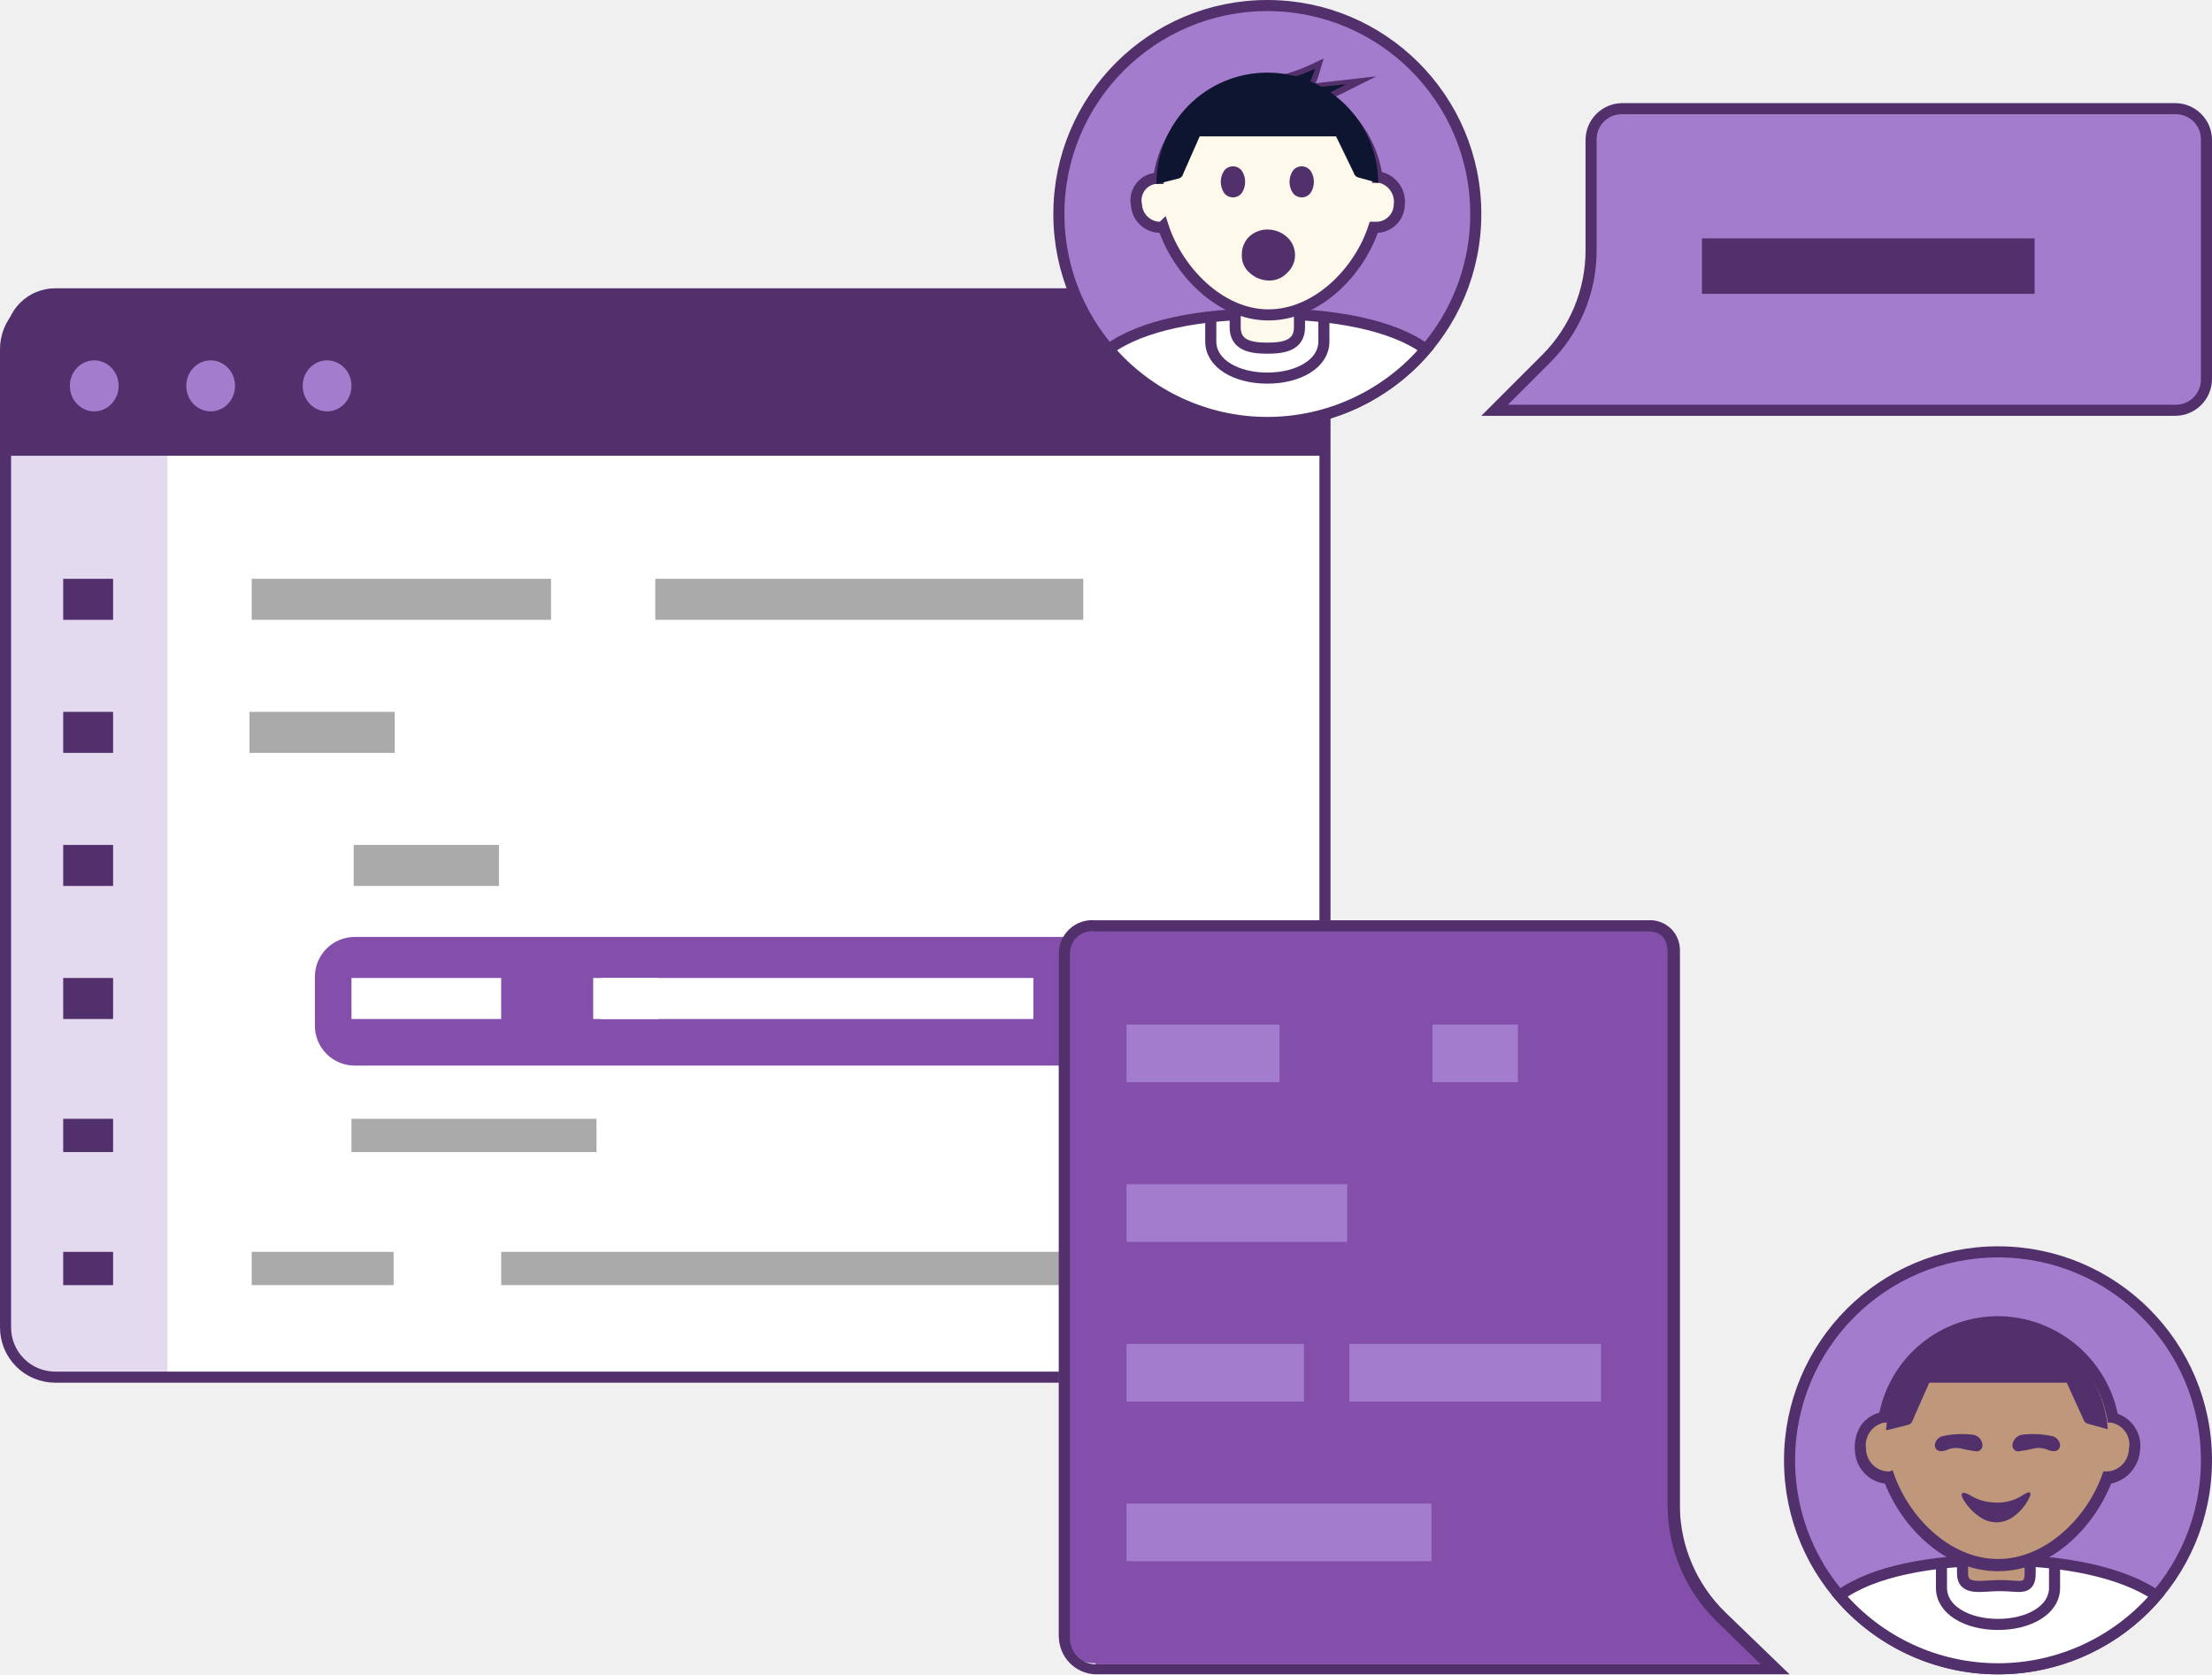
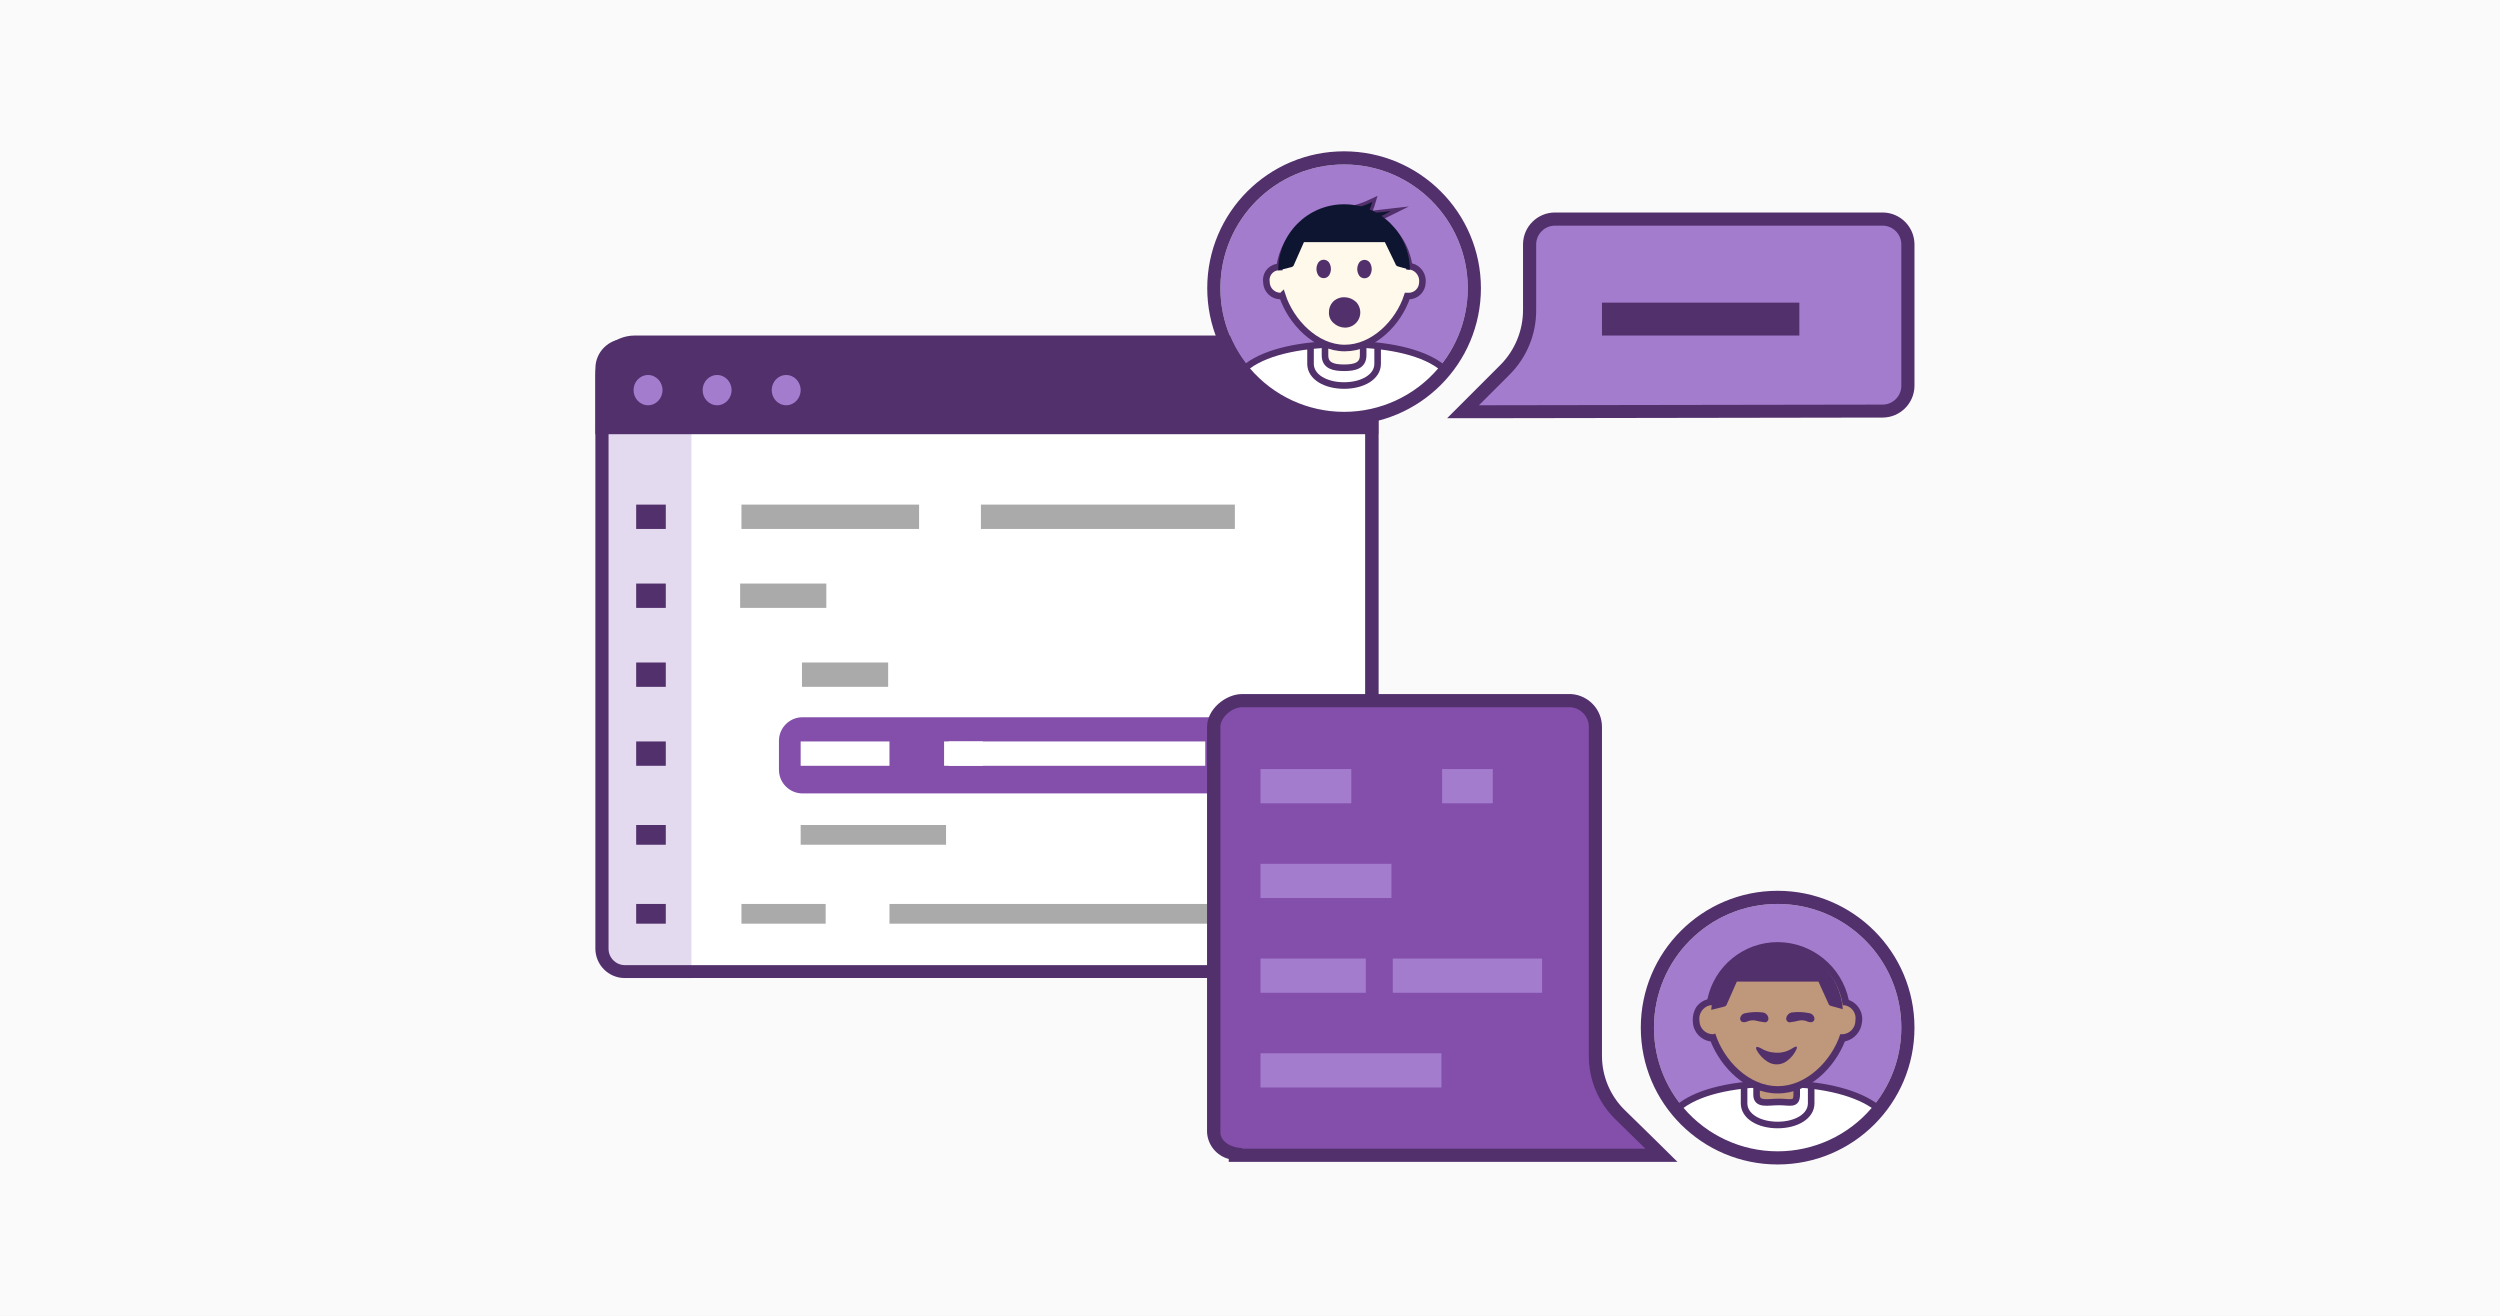
- <svg xmlns="http://www.w3.org/2000/svg" xmlns:xlink="http://www.w3.org/1999/xlink" id="Layer_1" data-name="Layer 1" viewBox="0 0 199.5 151">
+ <svg xmlns="http://www.w3.org/2000/svg" xmlns:xlink="http://www.w3.org/1999/xlink" id="Layer_1" data-name="Layer 1" viewBox="0 0 380 200">
  <defs>
-     <style>.cls-1,.cls-5{fill:none;}.cls-11,.cls-2{fill:#fff;}.cls-3{clip-path:url(#clip-path);}.cls-4{fill:#e4daef;}.cls-11,.cls-12,.cls-14,.cls-5{stroke:#52306c;stroke-miterlimit:10;}.cls-6{fill:#52306c;}.cls-7{fill:url(#linear-gradient);}.cls-8{fill:#a47cce;}.cls-9{fill:#aaa;}.cls-10{fill:url(#linear-gradient-2);}.cls-12,.cls-13{fill:#bf977b;}.cls-14{fill:#fff9eb;}.cls-15{fill:#0e1530;}</style>
-     <clipPath id="clip-path" transform="translate(0.1 -0.1)">
-       <path class="cls-1" d="M114.8,124.3H4.9a4.48,4.48,0,0,1-4.5-4.5V31.6a4.48,4.48,0,0,1,4.5-4.5H119.4v92.7A4.57,4.57,0,0,1,114.8,124.3Z" />
+     <style>.cls-1,.cls-11{fill:none;}.cls-2{fill:#fafafa;}.cls-3{fill:#fff;}.cls-4{clip-path:url(#clip-path);}.cls-5{fill:#e4daef;}.cls-6{fill:#52306c;}.cls-7{fill:url(#linear-gradient);}.cls-8{fill:#a47cce;}.cls-9{fill:#aaa;}.cls-10{fill:url(#linear-gradient-2);}.cls-11,.cls-12,.cls-14{stroke:#52306c;stroke-miterlimit:10;}.cls-12,.cls-13{fill:#bf977b;}.cls-14{fill:#fff9eb;}.cls-15{fill:#0e1530;}</style>
+     <clipPath id="clip-path" transform="translate(-0.5)">
+       <path class="cls-1" d="M205.4,148.7H95.5a4.48,4.48,0,0,1-4.5-4.46s0,0,0,0V56a4.48,4.48,0,0,1,4.46-4.5H210v92.7A4.57,4.57,0,0,1,205.4,148.7Z" />
    </clipPath>
-     <linearGradient id="linear-gradient" x1="64.6" y1="504.17" x2="64.6" y2="492.61" gradientTransform="translate(0 -408)" gradientUnits="userSpaceOnUse">
+     <linearGradient id="linear-gradient" x1="155.1" y1="-327.67" x2="155.1" y2="-316.11" gradientTransform="matrix(1, 0, 0, -1, 0.1, -207.1)" gradientUnits="userSpaceOnUse">
      <stop offset="0" stop-color="#834fab" />
      <stop offset="1" stop-color="#834fab" />
    </linearGradient>
-     <linearGradient id="linear-gradient-2" x1="95.4" y1="524.65" x2="160.07" y2="524.65" xlink:href="#linear-gradient" />
+     <linearGradient id="linear-gradient-2" x1="184.9" y1="-348.15" x2="253.03" y2="-348.15" xlink:href="#linear-gradient" />
  </defs>
-   <path id="SVGID" class="cls-2" d="M114.8,124.3H4.9a4.48,4.48,0,0,1-4.5-4.5V31.6a4.48,4.48,0,0,1,4.5-4.5H119.4v92.7A4.57,4.57,0,0,1,114.8,124.3Z" transform="translate(0.1 -0.1)" />
-   <g class="cls-3">
-     <path class="cls-4" d="M15,124.3H0v-80A14.62,14.62,0,0,1,14.6,29.7H15v94.6Z" transform="translate(0.1 -0.1)" />
+   <rect class="cls-2" width="380" height="200" />
+   <path id="SVGID" class="cls-3" d="M205.4,148.7H95.5a4.48,4.48,0,0,1-4.5-4.46s0,0,0,0V56a4.48,4.48,0,0,1,4.46-4.5H210v92.7A4.57,4.57,0,0,1,205.4,148.7Z" transform="translate(-0.5)" />
+   <g class="cls-4">
+     <path class="cls-5" d="M105.6,148.7h-15v-80a14.62,14.62,0,0,1,14.6-14.6h0.4v94.6Z" transform="translate(-0.5)" />
  </g>
-   <path id="SVGID-2" data-name="SVGID" class="cls-5" d="M114.8,124.3H4.9a4.48,4.48,0,0,1-4.5-4.5V31.6a4.48,4.48,0,0,1,4.5-4.5H119.4v92.7A4.57,4.57,0,0,1,114.8,124.3Z" transform="translate(0.1 -0.1)" />
-   <path class="cls-6" d="M119.4,41.2H0.4V30.6a4.48,4.48,0,0,1,4.5-4.5H119.4V41.2Z" transform="translate(0.1 -0.1)" />
-   <path class="cls-6" d="M5.6,52.3h4.5V56H5.6V52.3Z" transform="translate(0.1 -0.1)" />
-   <path class="cls-6" d="M5.6,64.3h4.5V68H5.6V64.3Z" transform="translate(0.1 -0.1)" />
-   <path class="cls-6" d="M5.6,76.3h4.5V80H5.6V76.3Z" transform="translate(0.1 -0.1)" />
-   <path class="cls-6" d="M5.6,88.3h4.5V92H5.6V88.3Z" transform="translate(0.1 -0.1)" />
-   <path class="cls-6" d="M5.6,101h4.5v3H5.6v-3Z" transform="translate(0.1 -0.1)" />
-   <path class="cls-6" d="M5.6,113h4.5v3H5.6v-3Z" transform="translate(0.1 -0.1)" />
-   <path class="cls-7" d="M97.3,96.2H31.9a3.59,3.59,0,0,1-3.6-3.6V88.2a3.59,3.59,0,0,1,3.6-3.6H97.3a3.59,3.59,0,0,1,3.6,3.6v4.4A3.59,3.59,0,0,1,97.3,96.2Z" transform="translate(0.1 -0.1)" />
-   <path class="cls-2" d="M54.1,88.3h5.2V92H54.1V88.3Z" transform="translate(0.1 -0.1)" />
-   <path class="cls-2" d="M53.4,88.3h4.5V92H53.4V88.3Z" transform="translate(0.1 -0.1)" />
-   <path class="cls-2" d="M57.9,88.3H93.1V92H57.9V88.3Z" transform="translate(0.1 -0.1)" />
-   <ellipse class="cls-8" cx="8.5" cy="34.8" rx="2.2" ry="2.3" />
-   <ellipse class="cls-8" cx="19" cy="34.8" rx="2.2" ry="2.3" />
-   <ellipse class="cls-8" cx="29.5" cy="34.8" rx="2.2" ry="2.3" />
-   <path class="cls-9" d="M22.6,52.3h27V56h-27V52.3Z" transform="translate(0.1 -0.1)" />
-   <path class="cls-9" d="M59,52.3H97.6V56H59V52.3Z" transform="translate(0.1 -0.1)" />
-   <path class="cls-9" d="M22.4,64.3H35.5V68H22.4V64.3Z" transform="translate(0.1 -0.1)" />
-   <path class="cls-9" d="M31.8,76.3H44.9V80H31.8V76.3Z" transform="translate(0.1 -0.1)" />
-   <path class="cls-2" d="M31.6,88.3H45.1V92H31.6V88.3Z" transform="translate(0.1 -0.1)" />
-   <path class="cls-9" d="M31.6,101H53.7v3H31.6v-3Z" transform="translate(0.1 -0.1)" />
-   <path class="cls-9" d="M22.6,113H35.4v3H22.6v-3Z" transform="translate(0.1 -0.1)" />
-   <path class="cls-9" d="M45.1,113H97.6v3H45.1v-3Z" transform="translate(0.1 -0.1)" />
-   <path class="cls-10" d="M98.7,150.1c-1.5,0-3.3-.9-3.3-2.4V86.1c0-1.5,1.8-3,3.3-3h49.9a3,3,0,0,1,2.8,3v50a13.47,13.47,0,0,0,4,9.6l4.6,4.5H98.7v-0.1Z" transform="translate(0.1 -0.1)" />
-   <path class="cls-6" d="M148.5,84.1c1.3,0,1.8.7,1.8,2v50a14.66,14.66,0,0,0,4.4,10.2l4,3.9h-60a2.35,2.35,0,0,1-2.3-2.4V86.1a2,2,0,0,1,2.3-2h49.7m0.1-1H98.7a3,3,0,0,0-3.3,3v61.6a3.42,3.42,0,0,0,3.3,3.4h62.6l-5.8-5.6a13.58,13.58,0,0,1-4.1-9.5V86a2.68,2.68,0,0,0-2.9-2.9h0Z" transform="translate(0.1 -0.1)" />
-   <path class="cls-8" d="M134.7,37.2l4.7-4.7a13.76,13.76,0,0,0,4-9.8v-10a2.86,2.86,0,0,1,2.8-2.8h49.9a2.86,2.86,0,0,1,2.8,2.8V34.3a2.86,2.86,0,0,1-2.8,2.8l-61.4.1h0Z" transform="translate(0.1 -0.1)" />
-   <path class="cls-6" d="M196.1,10.4a2.26,2.26,0,0,1,2.3,2.3V34.3a2.26,2.26,0,0,1-2.3,2.3H135.9l3.8-3.8a14.23,14.23,0,0,0,4.2-10.1v-10a2.26,2.26,0,0,1,2.3-2.3h49.9m0-1H146.2a3.33,3.33,0,0,0-3.3,3.3v10a13.33,13.33,0,0,1-3.9,9.4l-5.5,5.5h62.6a3.33,3.33,0,0,0,3.3-3.3V12.7a3.33,3.33,0,0,0-3.3-3.3h0Z" transform="translate(0.1 -0.1)" />
-   <circle id="SVGID-3" data-name="SVGID" class="cls-8" cx="180.2" cy="131.7" r="18.8" />
-   <circle id="SVGID-4" data-name="SVGID" class="cls-5" cx="180.2" cy="131.7" r="18.8" />
-   <path class="cls-5" d="M172.6,141.6c-0.5,2.3,3.1,4.6,7.6,4.6s8-2.4,7.6-4.7" transform="translate(0.1 -0.1)" />
-   <path class="cls-11" d="M180.1,140.8c-6,0-11.3,1-14.3,3.2a18.79,18.79,0,0,0,28.6,0C191.3,141.9,186.1,140.8,180.1,140.8Z" transform="translate(0.1 -0.1)" />
-   <path class="cls-5" d="M175,140.8v2.5c0,2,2.3,3.3,5.1,3.3h0c2.8,0,5.1-1.3,5.1-3.3v-2.5" transform="translate(0.1 -0.1)" />
-   <path class="cls-12" d="M182.9,139.1h-6V142c0,1.6,1.7,1.1,3.3,1.1h0.2c1.6,0,2.6.5,2.6-1.1v-2.9h-0.1Z" transform="translate(0.1 -0.1)" />
-   <path class="cls-13" d="M180.1,141.3c-4.7,0-8.4-3.9-9.9-7.9h-0.1a2.6,2.6,0,0,1-2.4-2.5,3.44,3.44,0,0,1,.4-2,2.34,2.34,0,0,1,1.6-1h0.1a10.46,10.46,0,0,1,20.6.1,2.64,2.64,0,0,1,2,3,2.68,2.68,0,0,1-2.4,2.5C188.5,137.4,184.7,141.3,180.1,141.3Z" transform="translate(0.1 -0.1)" />
-   <path class="cls-6" d="M180.1,119.8a10,10,0,0,1,9.9,8.6h0.3a2,2,0,0,1,1.6,2.4,2.06,2.06,0,0,1-1.9,2h-0.4c-1.3,4-5.1,7.9-9.5,7.9s-8.2-3.9-9.5-8c-0.1,0-.2.1-0.3,0.1h-0.2a2.06,2.06,0,0,1-1.9-2,2.1,2.1,0,0,1,1.6-2.4h0.5a9.78,9.78,0,0,1,9.8-8.6m0-1a10.93,10.93,0,0,0-10.7,8.7,3,3,0,0,0-1.7,1.2,3.72,3.72,0,0,0-.5,2.3,3.1,3.1,0,0,0,2.7,2.9c1.6,4,5.4,7.9,10.2,7.9s8.6-3.9,10.2-7.9a3.31,3.31,0,0,0,2.6-2.9,3.08,3.08,0,0,0-2-3.4,11.11,11.11,0,0,0-10.8-8.8h0Z" transform="translate(0.1 -0.1)" />
+   <g id="SVGID-2">
+     <path class="cls-6" d="M95.48,51.5v2H208v90.67a2.59,2.59,0,0,1-2.6,2.53H95.48A2.49,2.49,0,0,1,93,144.2V56a2.48,2.48,0,0,1,2.47-2.49v-2m0,0h0A4.48,4.48,0,0,0,91,56v88.2s0,0,0,0a4.48,4.48,0,0,0,4.48,4.46h110a4.57,4.57,0,0,0,4.57-4.5V51.5H95.48Z" transform="translate(-0.5)" />
+   </g>
+   <path class="cls-6" d="M97.2,76.7h4.5v3.7H97.2V76.7Z" transform="translate(-0.5)" />
+   <path class="cls-6" d="M97.2,88.7h4.5v3.7H97.2V88.7Z" transform="translate(-0.5)" />
+   <path class="cls-6" d="M97.2,100.7h4.5v3.7H97.2v-3.7Z" transform="translate(-0.5)" />
+   <path class="cls-6" d="M97.2,112.7h4.5v3.7H97.2v-3.7Z" transform="translate(-0.5)" />
+   <path class="cls-6" d="M97.2,125.4h4.5v3H97.2v-3Z" transform="translate(-0.5)" />
+   <path class="cls-6" d="M97.2,137.4h4.5v3H97.2v-3Z" transform="translate(-0.5)" />
+   <path class="cls-7" d="M187.9,120.6H122.5a3.59,3.59,0,0,1-3.6-3.58s0,0,0,0v-4.4a3.59,3.59,0,0,1,3.58-3.6H187.9a3.59,3.59,0,0,1,3.6,3.58s0,0,0,0V117a3.59,3.59,0,0,1-3.58,3.6h0Z" transform="translate(-0.5)" />
+   <path class="cls-3" d="M144.7,112.7h5.2v3.7h-5.2v-3.7Z" transform="translate(-0.5)" />
+   <path class="cls-3" d="M144,112.7h4.5v3.7H144v-3.7Z" transform="translate(-0.5)" />
+   <path class="cls-3" d="M148.5,112.7h35.2v3.7H148.5v-3.7Z" transform="translate(-0.5)" />
+   <path class="cls-6" d="M96.5,51h107a6,6,0,0,1,6,6v9a0,0,0,0,1,0,0H90.5a0,0,0,0,1,0,0V57A6,6,0,0,1,96.5,51Z" />
+   <ellipse class="cls-8" cx="98.5" cy="59.3" rx="2.2" ry="2.3" />
+   <ellipse class="cls-8" cx="109" cy="59.3" rx="2.2" ry="2.3" />
+   <ellipse class="cls-8" cx="119.5" cy="59.3" rx="2.2" ry="2.3" />
+   <path class="cls-9" d="M113.2,76.7h27v3.7h-27V76.7Z" transform="translate(-0.5)" />
+   <path class="cls-9" d="M149.6,76.7h38.6v3.7H149.6V76.7Z" transform="translate(-0.5)" />
+   <path class="cls-9" d="M113,88.7h13.1v3.7H113V88.7Z" transform="translate(-0.5)" />
+   <path class="cls-9" d="M122.4,100.7h13.1v3.7H122.4v-3.7Z" transform="translate(-0.5)" />
+   <path class="cls-3" d="M122.2,112.7h13.5v3.7H122.2v-3.7Z" transform="translate(-0.5)" />
+   <path class="cls-9" d="M122.2,125.4h22.1v3H122.2v-3Z" transform="translate(-0.5)" />
+   <path class="cls-9" d="M113.2,137.4H126v3H113.2v-3Z" transform="translate(-0.5)" />
+   <path class="cls-9" d="M135.7,137.4h52.5v3H135.7v-3Z" transform="translate(-0.5)" />
+   <path class="cls-10" d="M188.3,175.6v-0.2c-1.73-.34-3.3-1.54-3.3-3.3V110.5c0-2.15,2.36-4,4.3-4h49.9a4,4,0,0,1,3.8,4v50a12.55,12.55,0,0,0,3.7,8.89l6.35,6.21H188.3Z" transform="translate(-0.5)" />
+   <path class="cls-6" d="M239.2,107.5a3,3,0,0,1,2.8,3v50a13.47,13.47,0,0,0,4,9.6l4.6,4.5H189.3v-0.1c-1.5,0-3.3-.9-3.3-2.4V110.5c0-1.5,1.8-3,3.3-3h49.9m0.07-2h-50c-2.4,0-5.3,2.23-5.3,5v61.6a4.44,4.44,0,0,0,3.3,4.06v0.44h68.2L252,173.17l-4.6-4.5a11.54,11.54,0,0,1-3.4-8.17v-50a5,5,0,0,0-4.67-5h-0.07Z" transform="translate(-0.5)" />
+   <path class="cls-8" d="M229.29,56.19A12.84,12.84,0,0,0,233,47.11v-10a3.86,3.86,0,0,1,3.78-3.8H286.7a3.86,3.86,0,0,1,3.8,3.78V58.7a3.86,3.86,0,0,1-3.78,3.8l-63.84.1Z" transform="translate(-0.5)" />
+   <path class="cls-6" d="M286.7,34.3a2.86,2.86,0,0,1,2.8,2.8V58.7a2.86,2.86,0,0,1-2.8,2.8l-61.4.1h0l4.7-4.7a13.76,13.76,0,0,0,4-9.8v-10a2.86,2.86,0,0,1,2.8-2.8h49.9m0-2H236.8a4.86,4.86,0,0,0-4.8,4.76v10a11.85,11.85,0,0,1-3.42,8.39l-4.7,4.7-3.42,3.42h4.84l61.4-.1a4.86,4.86,0,0,0,4.8-4.76V37.1a4.86,4.86,0,0,0-4.76-4.8h0Z" transform="translate(-0.5)" />
+   <circle id="SVGID-3" class="cls-8" cx="270.2" cy="156.2" r="18.8" />
+   <g id="SVGID-4">
+     <path class="cls-6" d="M270.7,137.4a18.8,18.8,0,1,1-18.8,18.8,18.8,18.8,0,0,1,18.8-18.8m0-2a20.8,20.8,0,1,0,20.8,20.8,20.82,20.82,0,0,0-20.8-20.8h0Z" transform="translate(-0.5)" />
+   </g>
+   <path class="cls-11" d="M263.2,166c-0.5,2.3,3.1,4.6,7.6,4.6s8-2.4,7.6-4.7" transform="translate(-0.5)" />
+   <path class="cls-3" d="M270.71,175.5A19.28,19.28,0,0,1,256,168.72l-0.35-.41,0.43-.32c2.9-2.13,8.08-3.3,14.6-3.3,6.28,0,11.45,1.17,14.58,3.29l0.46,0.31-0.36.42a19.3,19.3,0,0,1-14.67,6.78h0Z" transform="translate(-0.5)" />
+   <path class="cls-6" d="M270.7,165.2c6,0,11.2,1.1,14.3,3.2a18.79,18.79,0,0,1-28.6,0c3-2.2,8.3-3.2,14.3-3.2m0-1c-6.62,0-11.91,1.21-14.89,3.39l-0.87.64,0.7,0.82a19.79,19.79,0,0,0,30.12,0l0.72-.85-0.92-.63c-3.21-2.17-8.49-3.37-14.86-3.37h0Z" transform="translate(-0.5)" />
+   <path class="cls-11" d="M265.6,165.2v2.5c0,2,2.3,3.3,5.1,3.3h0c2.8,0,5.1-1.3,5.1-3.3v-2.5" transform="translate(-0.5)" />
+   <path class="cls-12" d="M273.5,163.5h-6v2.9c0,1.6,1.7,1.1,3.3,1.1H271c1.6,0,2.6.5,2.6-1.1v-2.9h-0.1Z" transform="translate(-0.5)" />
+   <path class="cls-13" d="M270.7,165.7c-4.7,0-8.4-3.9-9.9-7.9h-0.1a2.6,2.6,0,0,1-2.4-2.5,3.44,3.44,0,0,1,.4-2,2.34,2.34,0,0,1,1.6-1h0.1a10.46,10.46,0,0,1,20.6.1,2.64,2.64,0,0,1,2,3,2.68,2.68,0,0,1-2.4,2.5C279.1,161.8,275.3,165.7,270.7,165.7Z" transform="translate(-0.5)" />
+   <path class="cls-6" d="M270.7,144.2a10,10,0,0,1,9.9,8.6h0.3a2,2,0,0,1,1.62,2.32l0,0.08a2.06,2.06,0,0,1-1.9,2h-0.4c-1.3,4-5.1,7.9-9.5,7.9s-8.2-3.9-9.5-8c-0.1,0-.2.1-0.3,0.1h-0.2a2.06,2.06,0,0,1-1.9-2,2.1,2.1,0,0,1,1.6-2.4h0.5a9.78,9.78,0,0,1,9.8-8.6m0-1a10.93,10.93,0,0,0-10.7,8.7,3,3,0,0,0-1.7,1.2,3.72,3.72,0,0,0-.5,2.3,3.1,3.1,0,0,0,2.7,2.9c1.6,4,5.4,7.9,10.2,7.9s8.6-3.9,10.2-7.9a3.31,3.31,0,0,0,2.6-2.9,3.08,3.08,0,0,0-2-3.4,11.11,11.11,0,0,0-10.8-8.8h0Z" transform="translate(-0.5)" />
  <g id="a">
-     <path class="cls-6" d="M177.5,134.9q-0.9-.45-0.6.3a4.85,4.85,0,0,0,1.7,1.8,2.57,2.57,0,0,0,3-.2A4.42,4.42,0,0,0,183,135c0.1-.4-0.1-0.4-0.6-0.1a4.15,4.15,0,0,1-2.7.7,4.39,4.39,0,0,1-2.2-.7m1.2-4.5a1,1,0,0,0-.8-0.9,8.17,8.17,0,0,0-2.7.1,0.94,0.94,0,0,0-.8.8c0,0.5.4,0.7,1,.5a2.17,2.17,0,0,1,1.2-.2,15.4,15.4,0,0,0,1.6.3,0.55,0.55,0,0,0,.5-0.6m3.5-.9a1.08,1.08,0,0,0-.8.9,0.55,0.55,0,0,0,.5.6,15.4,15.4,0,0,0,1.6-.3,2.17,2.17,0,0,1,1.2.2c0.6,0.2,1,0,1-.5a0.94,0.94,0,0,0-.8-0.8A8.17,8.17,0,0,0,182.2,129.5Z" transform="translate(0.1 -0.1)" />
+     <path class="cls-6" d="M268.1,159.3q-0.9-.45-0.6.3a4.85,4.85,0,0,0,1.7,1.8,2.57,2.57,0,0,0,3-.2,4.42,4.42,0,0,0,1.4-1.8c0.1-.4-0.1-0.4-0.6-0.1a4.15,4.15,0,0,1-2.7.7,4.39,4.39,0,0,1-2.2-.7m1.2-4.5a1,1,0,0,0-.8-0.9,8.17,8.17,0,0,0-2.7.1,0.94,0.94,0,0,0-.8.8c0,0.5.4,0.7,1,.5a2.17,2.17,0,0,1,1.2-.2,15.4,15.4,0,0,0,1.6.3,0.55,0.55,0,0,0,.5-0.6h0m3.5-.9a1.08,1.08,0,0,0-.8.9,0.55,0.55,0,0,0,.5.6h0a15.4,15.4,0,0,0,1.6-.3,2.17,2.17,0,0,1,1.2.2c0.6,0.2,1,0,1-.5a0.94,0.94,0,0,0-.8-0.8,8.17,8.17,0,0,0-2.7-.1h0Z" transform="translate(-0.5)" />
  </g>
-   <path class="cls-6" d="M187.8,128.1a0.54,0.54,0,0,0,.4.4L190,129a10.3,10.3,0,0,0-10-9.6c-5.3,0-9.6,4.5-10,9.7l2-.5a0.54,0.54,0,0,0,.4-0.4l1.5-3.4h12.4Z" transform="translate(0.1 -0.1)" />
-   <circle id="SVGID-5" data-name="SVGID" class="cls-8" cx="114.3" cy="19.3" r="18.8" />
-   <circle id="SVGID-6" data-name="SVGID" class="cls-5" cx="114.3" cy="19.3" r="18.8" />
-   <path class="cls-5" d="M106.7,29.2c-0.5,2.3,3.1,4.6,7.6,4.6s8-2.4,7.6-4.7" transform="translate(0.1 -0.1)" />
-   <path class="cls-11" d="M114.2,28.4c-6,0-11.3,1-14.3,3.2a18.79,18.79,0,0,0,28.6,0C125.5,29.4,120.2,28.4,114.2,28.4Z" transform="translate(0.1 -0.1)" />
-   <path class="cls-5" d="M109.1,28.4v2.5c0,2,2.3,3.3,5.1,3.3h0c2.8,0,5.1-1.3,5.1-3.3V28.4" transform="translate(0.1 -0.1)" />
-   <path class="cls-14" d="M117.1,26.7h-5.8v2.9c0,1.6,1.3,1.9,2.9,1.9h0c1.6,0,2.9-.3,2.9-1.9V26.7Z" transform="translate(0.1 -0.1)" />
-   <path class="cls-14" d="M124.4,16.1h-0.3a10,10,0,0,0-4.9-7.3c1.1-.5,2.1-1,2.1-1l-3.5.4h0c0.2-.6.5-1.2,0.7-1.9A16.13,16.13,0,0,1,115,7.5h-0.7a10,10,0,0,0-9.9,8.7H104a2,2,0,0,0-1.6,2.4,2.15,2.15,0,0,0,2.1,2,0.37,0.37,0,0,0,.3-0.1c1.3,4,5.1,8,9.5,8s8.2-3.9,9.5-7.9H124a2.08,2.08,0,0,0,2.1-2A2.27,2.27,0,0,0,124.4,16.1Z" transform="translate(0.1 -0.1)" />
-   <path class="cls-15" d="M122,15.7a0.54,0.54,0,0,0,.4.4l1.8,0.5a10,10,0,0,0-20,.1l2-.5a0.54,0.54,0,0,0,.4-0.4l1.5-3.4h12.3Z" transform="translate(0.1 -0.1)" />
-   <g id="a-2" data-name="a">
-     <path class="cls-6" d="M111.9,23.1a2,2,0,0,0,.7,1.6,2.61,2.61,0,0,0,1.7.7,2.19,2.19,0,0,0,1.7-.7,2.18,2.18,0,0,0,0-3.2,2.61,2.61,0,0,0-1.7-.7,2.41,2.41,0,0,0-1.8.7,2.27,2.27,0,0,0-.6,1.6m0-5.6a1.82,1.82,0,0,0,0-2,1,1,0,0,0-1.6,0,1.82,1.82,0,0,0,0,2,1,1,0,0,0,1.6,0" transform="translate(0.1 -0.1)" />
+   <path class="cls-6" d="M278.4,152.5a0.54,0.54,0,0,0,.4.4l1.8,0.5a10.3,10.3,0,0,0-10-9.6c-5.3,0-9.6,4.5-10,9.7l2-.5a0.54,0.54,0,0,0,.4-0.4l1.5-3.4h12.4Z" transform="translate(-0.5)" />
+   <circle id="SVGID-5" class="cls-8" cx="204.3" cy="43.8" r="18.8" />
+   <g id="SVGID-6">
+     <path class="cls-6" d="M204.8,25A18.8,18.8,0,1,1,186,43.8,18.8,18.8,0,0,1,204.8,25m0-2a20.8,20.8,0,1,0,20.8,20.8A20.82,20.82,0,0,0,204.8,23h0Z" transform="translate(-0.5)" />
  </g>
-   <path class="cls-6" d="M118.1,17.5a1.82,1.82,0,0,0,0-2,1,1,0,0,0-1.6,0,1.82,1.82,0,0,0,0,2,1,1,0,0,0,1.6,0" transform="translate(0.1 -0.1)" />
-   <path class="cls-15" d="M114.8,7.5a15.12,15.12,0,0,0,3.7-1.2A9,9,0,0,1,117,9.2Z" transform="translate(0.1 -0.1)" />
-   <path class="cls-15" d="M117.3,8.1l4-.4a35.78,35.78,0,0,1-4.6,2.1C115.6,9.9,117.3,8.1,117.3,8.1Z" transform="translate(0.1 -0.1)" />
-   <path class="cls-8" d="M129.1,92.5h7.7v5.2h-7.7V92.5Z" transform="translate(0.1 -0.1)" />
-   <path class="cls-8" d="M101.5,92.5h13.8v5.2H101.5V92.5Z" transform="translate(0.1 -0.1)" />
-   <path class="cls-8" d="M101.5,106.9h19.9v5.2H101.5v-5.2Z" transform="translate(0.1 -0.1)" />
-   <path class="cls-8" d="M101.5,121.3h16v5.2h-16v-5.2Z" transform="translate(0.1 -0.1)" />
-   <path class="cls-8" d="M121.6,121.3h22.7v5.2H121.6v-5.2Z" transform="translate(0.1 -0.1)" />
-   <path class="cls-8" d="M101.5,135.7H129v5.2H101.5v-5.2Z" transform="translate(0.1 -0.1)" />
-   <path class="cls-6" d="M153.4,21.6h30v5h-30v-5Z" transform="translate(0.1 -0.1)" />
+   <path class="cls-11" d="M197.3,53.6c-0.5,2.3,3.1,4.6,7.6,4.6s8-2.4,7.6-4.7" transform="translate(-0.5)" />
+   <path class="cls-3" d="M204.81,63.1a19.27,19.27,0,0,1-14.69-6.78l-0.35-.41,0.43-.32c2.9-2.13,8.08-3.3,14.6-3.3s11.7,1.17,14.6,3.3l0.43,0.32-0.35.41a19.29,19.29,0,0,1-14.67,6.78h0Z" transform="translate(-0.5)" />
+   <path class="cls-6" d="M204.8,52.8c6,0,11.3,1,14.3,3.2a18.79,18.79,0,0,1-28.6,0c3-2.2,8.3-3.2,14.3-3.2m0-1c-6.62,0-11.91,1.21-14.89,3.39l-0.87.64,0.7,0.82a19.79,19.79,0,0,0,30.12,0l0.7-.82-0.87-.64c-3-2.19-8.27-3.39-14.89-3.39h0Z" transform="translate(-0.5)" />
+   <path class="cls-11" d="M199.7,52.8v2.5c0,2,2.3,3.3,5.1,3.3h0c2.8,0,5.1-1.3,5.1-3.3V52.8" transform="translate(-0.5)" />
+   <path class="cls-14" d="M207.7,51.1h-5.8V54c0,1.6,1.3,1.9,2.9,1.9h0c1.6,0,2.9-.3,2.9-1.9V51.1Z" transform="translate(-0.5)" />
+   <path class="cls-14" d="M215,40.5h-0.3a10,10,0,0,0-4.9-7.3c1.1-.5,2.1-1,2.1-1l-3.5.4h0c0.2-.6.5-1.2,0.7-1.9a16.13,16.13,0,0,1-3.5,1.2h-0.7a10,10,0,0,0-9.9,8.7h-0.4A2,2,0,0,0,193,42.92L193,43a2.15,2.15,0,0,0,2.1,2,0.37,0.37,0,0,0,.3-0.1c1.3,4,5.1,8,9.5,8s8.2-3.9,9.5-7.9h0.2a2.08,2.08,0,0,0,2.1-2A2.27,2.27,0,0,0,215,40.5Z" transform="translate(-0.5)" />
+   <path class="cls-15" d="M212.6,40.1a0.54,0.54,0,0,0,.4.4l1.8,0.5a10,10,0,1,0-20,.1l2-.5a0.54,0.54,0,0,0,.4-0.4l1.5-3.4H211Z" transform="translate(-0.5)" />
+   <g id="a-2">
+     <path class="cls-6" d="M202.5,47.5a2,2,0,0,0,.7,1.6,2.61,2.61,0,0,0,1.7.7A2.31,2.31,0,0,0,206.72,46l-0.12-.12a2.61,2.61,0,0,0-1.7-.7,2.41,2.41,0,0,0-1.8.7,2.27,2.27,0,0,0-.6,1.6m0-5.6a1.82,1.82,0,0,0,0-2,1,1,0,0,0-1.6,0,1.82,1.82,0,0,0,0,2,1,1,0,0,0,1.6,0" transform="translate(-0.5)" />
+   </g>
+   <path class="cls-6" d="M208.7,41.9a1.82,1.82,0,0,0,0-2,1,1,0,0,0-1.6,0,1.82,1.82,0,0,0,0,2,1,1,0,0,0,1.6,0" transform="translate(-0.5)" />
+   <path class="cls-15" d="M205.4,31.9a15.12,15.12,0,0,0,3.7-1.2,9,9,0,0,1-1.5,2.9Z" transform="translate(-0.5)" />
+   <path class="cls-15" d="M207.9,32.5l4-.4a35.78,35.78,0,0,1-4.6,2.1C206.2,34.3,207.9,32.5,207.9,32.5Z" transform="translate(-0.5)" />
+   <path class="cls-8" d="M219.7,116.9h7.7v5.2h-7.7v-5.2Z" transform="translate(-0.5)" />
+   <path class="cls-8" d="M192.1,116.9h13.8v5.2H192.1v-5.2Z" transform="translate(-0.5)" />
+   <path class="cls-8" d="M192.1,131.3H212v5.2H192.1v-5.2Z" transform="translate(-0.5)" />
+   <path class="cls-8" d="M192.1,145.7h16v5.2h-16v-5.2Z" transform="translate(-0.5)" />
+   <path class="cls-8" d="M212.2,145.7h22.7v5.2H212.2v-5.2Z" transform="translate(-0.5)" />
+   <path class="cls-8" d="M192.1,160.1h27.5v5.2H192.1v-5.2Z" transform="translate(-0.5)" />
+   <path class="cls-6" d="M244,46h30v5H244V46Z" transform="translate(-0.5)" />
</svg>
